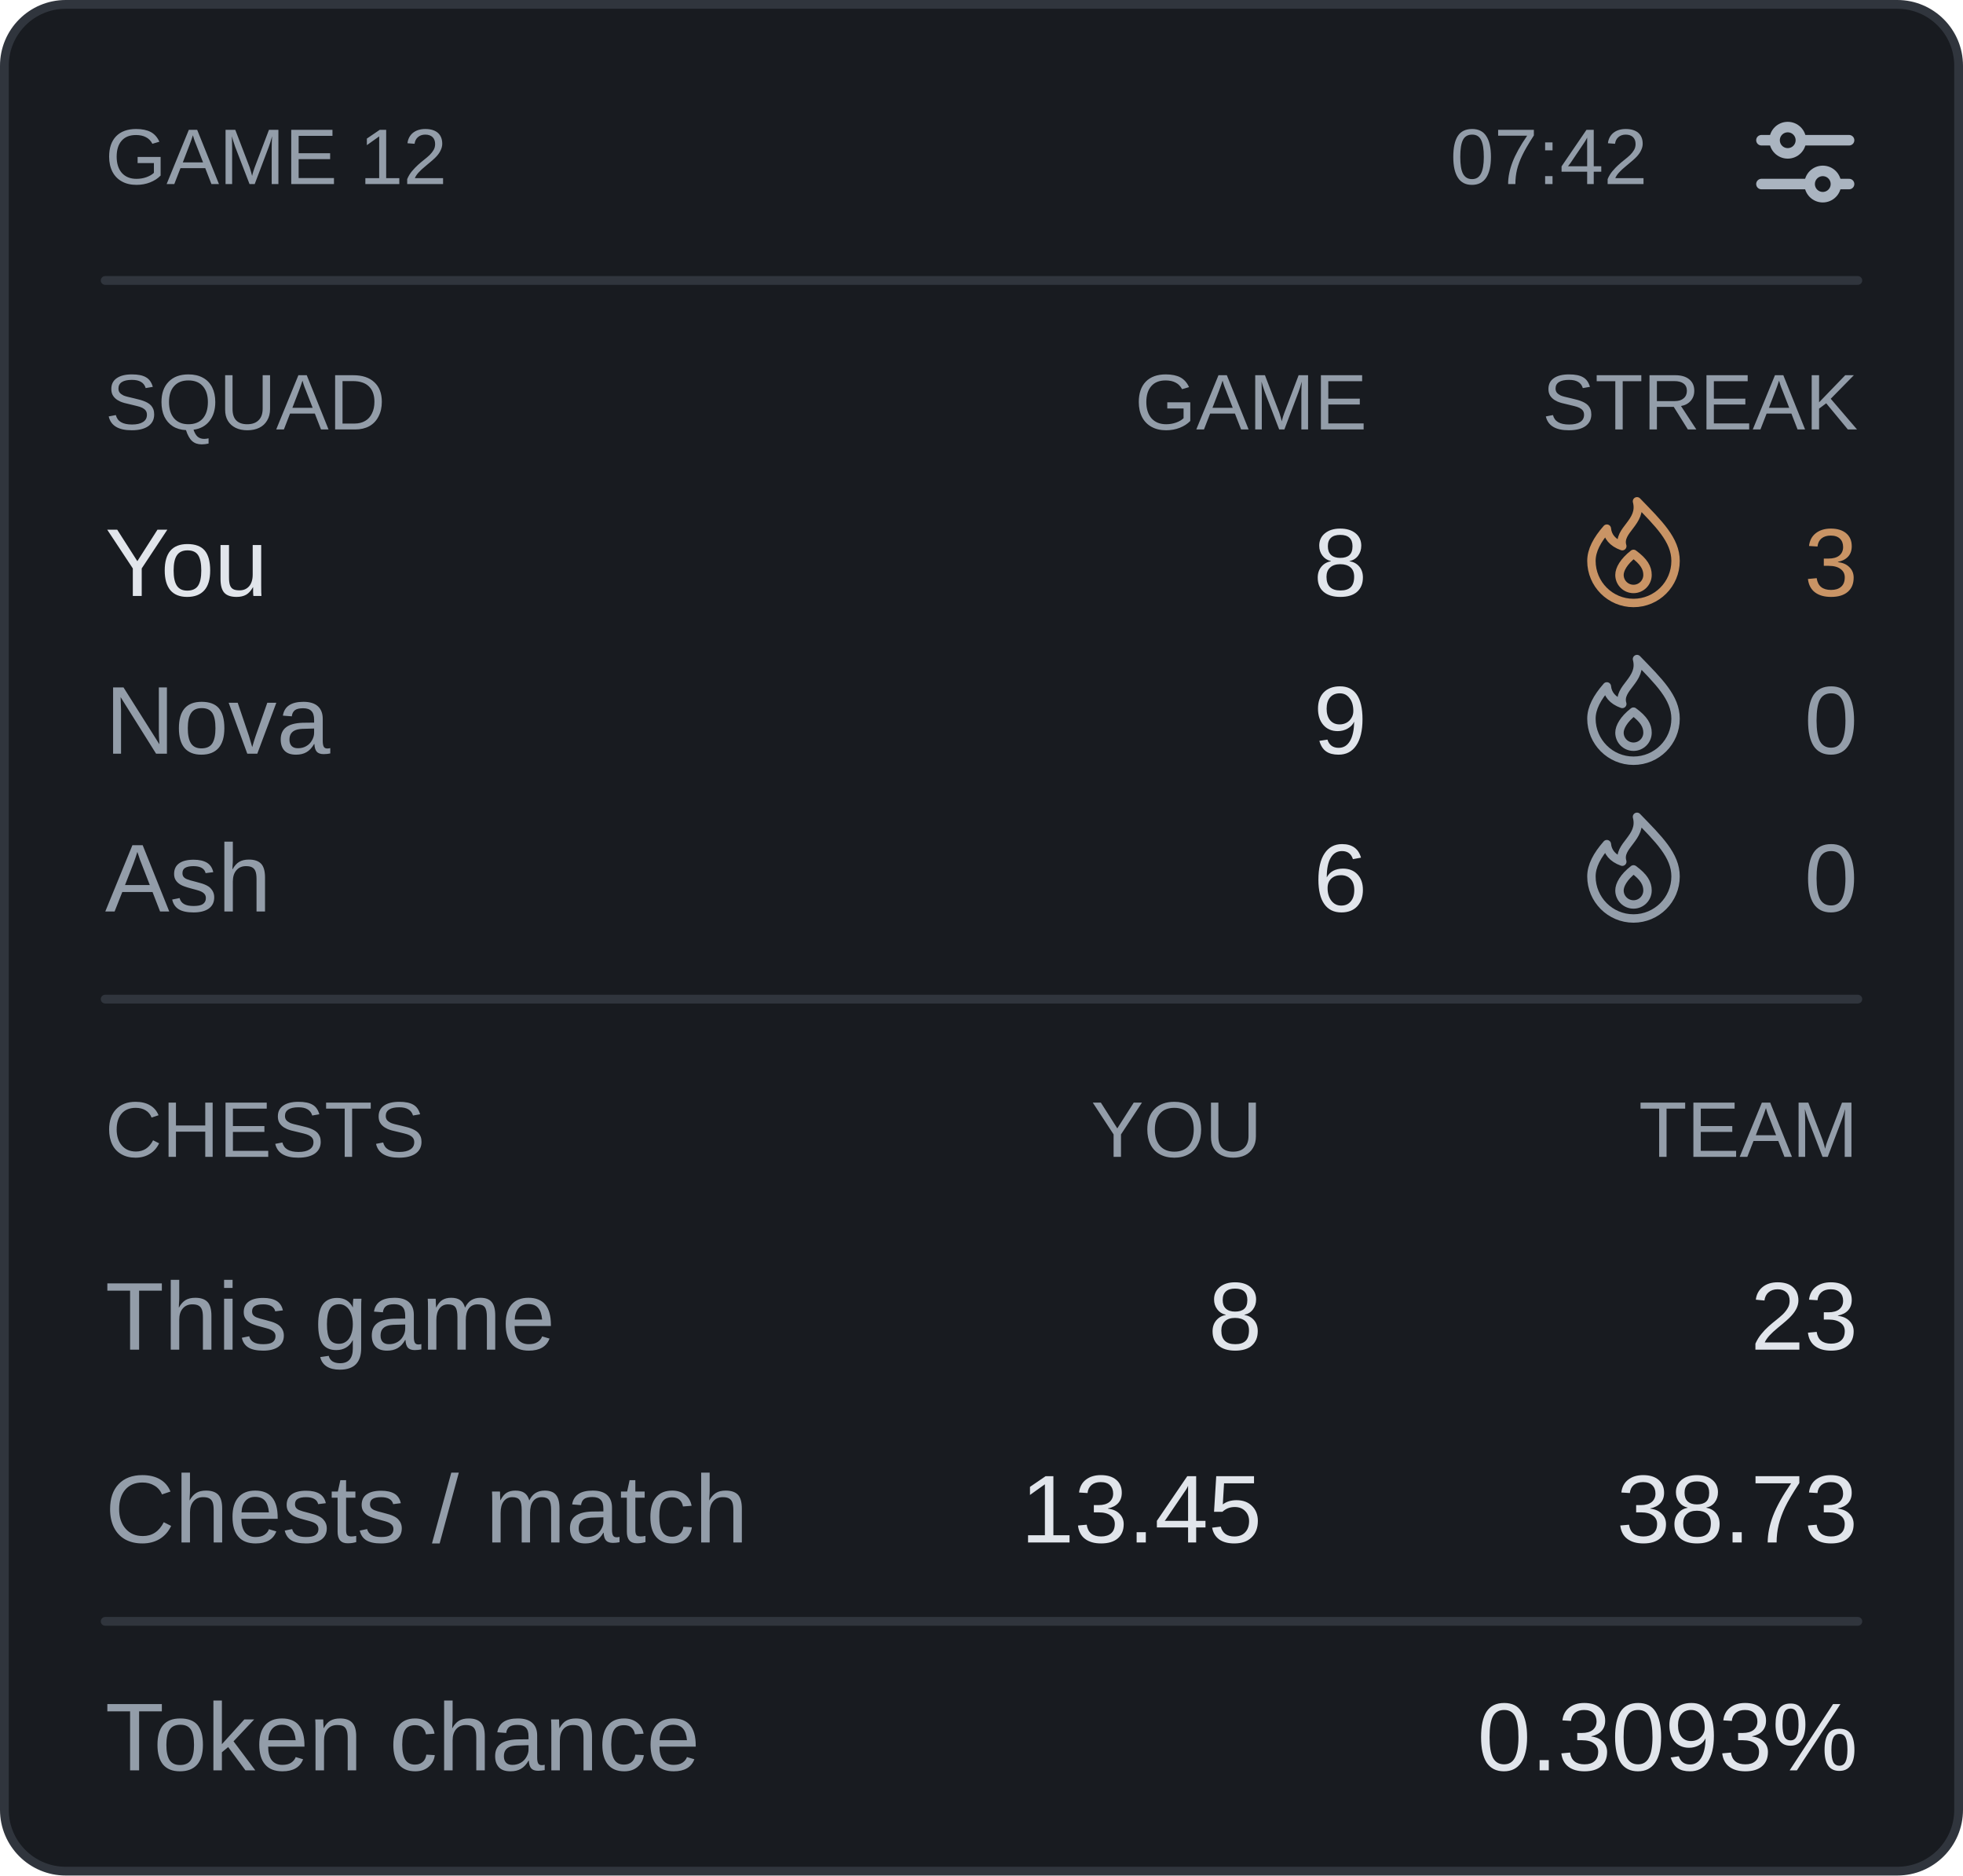
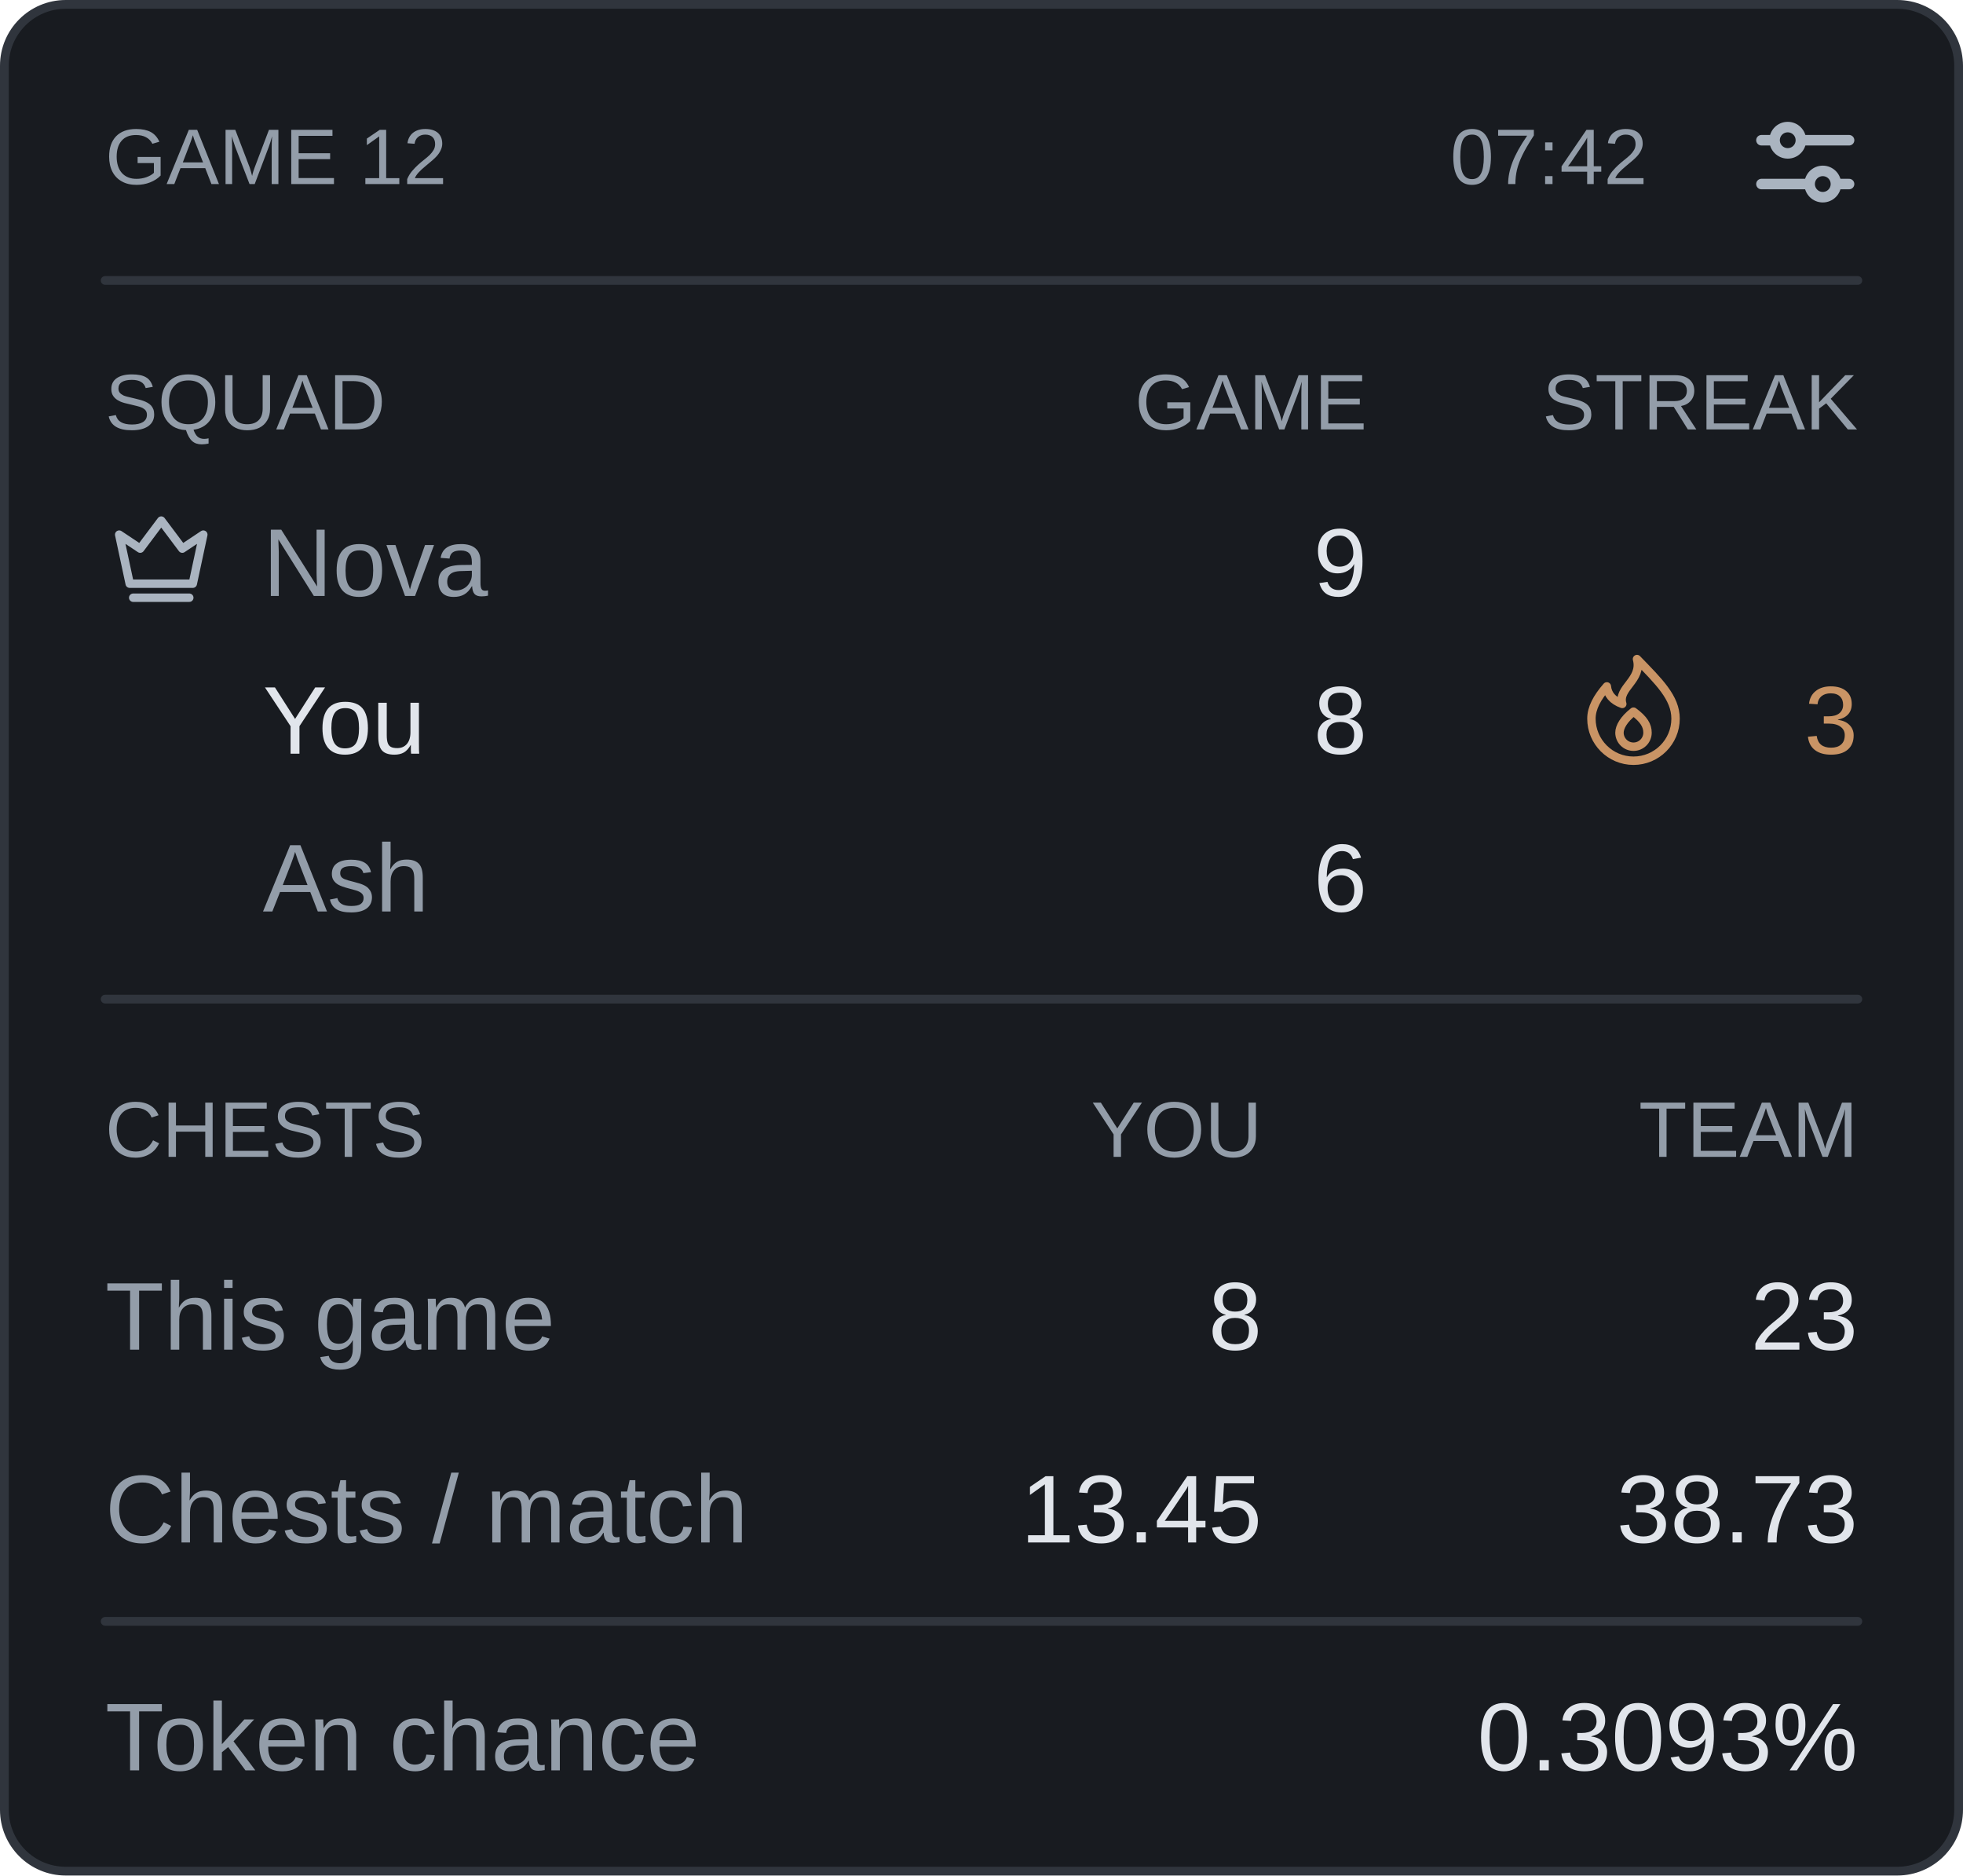
<svg xmlns="http://www.w3.org/2000/svg" width="224" height="214" viewBox="0 0 224 214" role="img" aria-label="Ledger HUD: game chests, current opening streaks, chests per match and one shared token chance">
  <style>text{font:11px 'Segoe UI',Arial,sans-serif;fill:#e1e5eb}.muted{fill:#939da9}.small{font-size:9px}.num{font-variant-numeric:tabular-nums;font-weight:500}.line{stroke:#30353d;stroke-width:1;fill:none;stroke-linecap:round;stroke-linejoin:round}.icon{stroke:#aab4c0;stroke-width:1.2;fill:none;stroke-linecap:round;stroke-linejoin:round}</style>
  <rect x=".5" y=".5" width="223" height="213" rx="7" fill="#181b20" stroke="#30353d" />
  <text x="12" y="21" class="small muted" text-anchor="start">GAME 12</text>
  <text x="188" y="21" class="small muted" text-anchor="end">07:42</text>
  <g transform="translate(201 13)" class="icon">
    <path d="M0 3h10M0 8h10" />
    <circle cx="3" cy="3" r="1.5" fill="#181b20" />
    <circle cx="7" cy="8" r="1.5" fill="#181b20" />
  </g>
  <path d="M12 32H212" class="line" />
  <text x="12" y="49" class="small muted" text-anchor="start">SQUAD</text>
  <text x="156" y="49" class="small muted" text-anchor="end">GAME</text>
  <text x="212" y="49" class="small muted" text-anchor="end">STREAK</text>
-   <text x="12" y="68" class="" text-anchor="start">You</text>
-   <text x="156" y="68" class="num" text-anchor="end">8</text>
-   <g transform="translate(180 56) scale(.8)" fill="none" stroke="#c99465" stroke-width="1.2" stroke-linecap="round" stroke-linejoin="round">
+   <g transform="translate(12 57) scale(.8)" class="icon">
+     <path d="M2 5l3 2 3-4 3 4 3-2-1.5 7h-9zM4 14h8" />
+   </g>
+   <text x="30" y="68" class="muted" text-anchor="start">Nova</text>
+   <text x="156" y="68" class="num" text-anchor="end">9</text>
+   <text x="30" y="86" class="" text-anchor="start">You</text>
+   <text x="156" y="86" class="num" text-anchor="end">8</text>
+   <g transform="translate(180 74) scale(.8)" fill="none" stroke="#c99465" stroke-width="1.2" stroke-linecap="round" stroke-linejoin="round">
    <path d="M8.5 1.5c.8 3-2.8 4.1-2.1 6.4C5 7.4 4.3 6.5 4.2 5.4 2.8 7 2 8.5 2 10a6 6 0 0 0 12 0c0-3-2.4-5.3-5.5-8.5Z" />
    <path d="M8 9c1.5 1.1 2 2 2 3a2 2 0 0 1-4 0c0-.8.6-1.9 2-3Z" />
  </g>
-   <text x="212" y="68" text-anchor="end" class="num" style="fill:#c99465">3</text>
-   <text x="12" y="86" class="muted" text-anchor="start">Nova</text>
-   <text x="156" y="86" class="num" text-anchor="end">9</text>
-   <g transform="translate(180 74) scale(.8)" fill="none" stroke="#939da9" stroke-width="1.2" stroke-linecap="round" stroke-linejoin="round">
-     <path d="M8.5 1.5c.8 3-2.8 4.1-2.1 6.4C5 7.4 4.3 6.5 4.2 5.4 2.8 7 2 8.5 2 10a6 6 0 0 0 12 0c0-3-2.4-5.3-5.5-8.5Z" />
-     <path d="M8 9c1.5 1.1 2 2 2 3a2 2 0 0 1-4 0c0-.8.6-1.9 2-3Z" />
-   </g>
-   <text x="212" y="86" text-anchor="end" class="num" style="fill:#939da9">0</text>
-   <text x="12" y="104" class="muted" text-anchor="start">Ash</text>
+   <text x="212" y="86" text-anchor="end" class="num" style="fill:#c99465">3</text>
+   <text x="30" y="104" class="muted" text-anchor="start">Ash</text>
  <text x="156" y="104" class="num" text-anchor="end">6</text>
-   <g transform="translate(180 92) scale(.8)" fill="none" stroke="#939da9" stroke-width="1.2" stroke-linecap="round" stroke-linejoin="round">
-     <path d="M8.5 1.5c.8 3-2.8 4.1-2.1 6.4C5 7.4 4.3 6.5 4.2 5.4 2.8 7 2 8.5 2 10a6 6 0 0 0 12 0c0-3-2.4-5.3-5.5-8.5Z" />
-     <path d="M8 9c1.5 1.1 2 2 2 3a2 2 0 0 1-4 0c0-.8.6-1.9 2-3Z" />
-   </g>
-   <text x="212" y="104" text-anchor="end" class="num" style="fill:#939da9">0</text>
  <path d="M12 114H212" class="line" />
  <text x="12" y="132" class="small muted" text-anchor="start">CHESTS</text>
  <text x="144" y="132" class="small muted" text-anchor="end">YOU</text>
  <text x="212" y="132" class="small muted" text-anchor="end">TEAM</text>
  <text x="12" y="154" class="muted" text-anchor="start">This game</text>
  <text x="144" y="154" class="num" text-anchor="end">8</text>
  <text x="212" y="154" class="num" text-anchor="end">23</text>
  <text x="12" y="176" class="muted" text-anchor="start">Chests / match</text>
  <text x="144" y="176" class="num" text-anchor="end">13.45</text>
  <text x="212" y="176" class="num" text-anchor="end">38.73</text>
  <path d="M12 185H212" class="line" />
  <text x="12" y="202" class="muted" text-anchor="start">Token chance</text>
  <text x="212" y="202" class="num" text-anchor="end">0.3093%</text>
</svg>
